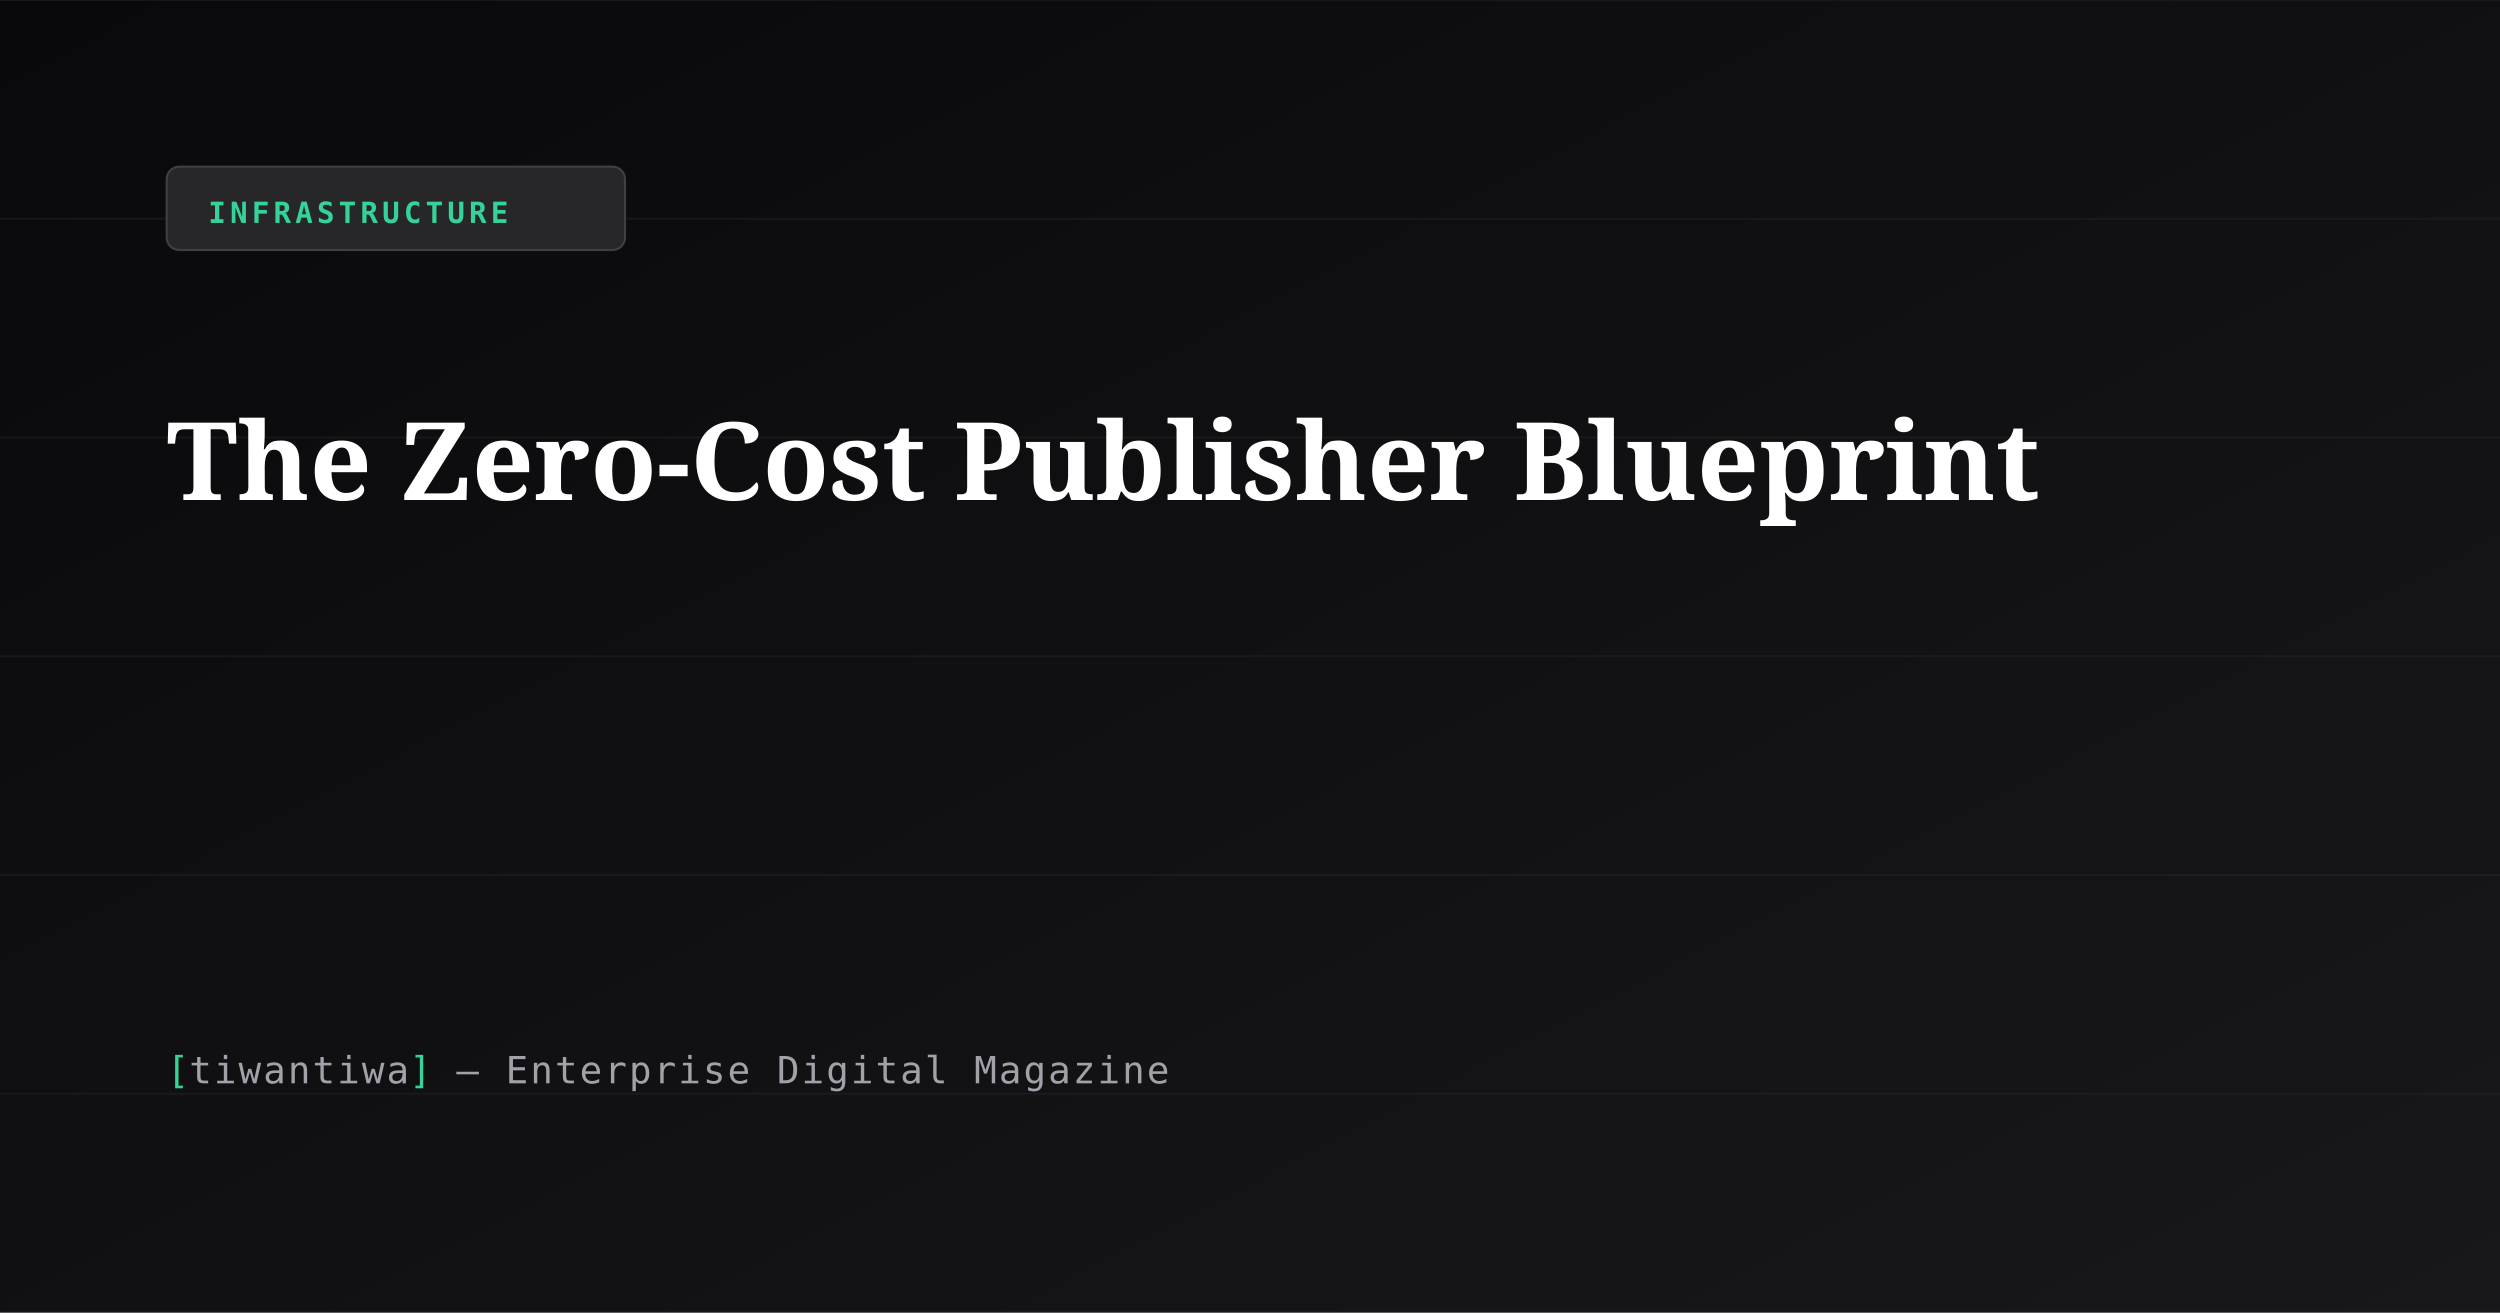
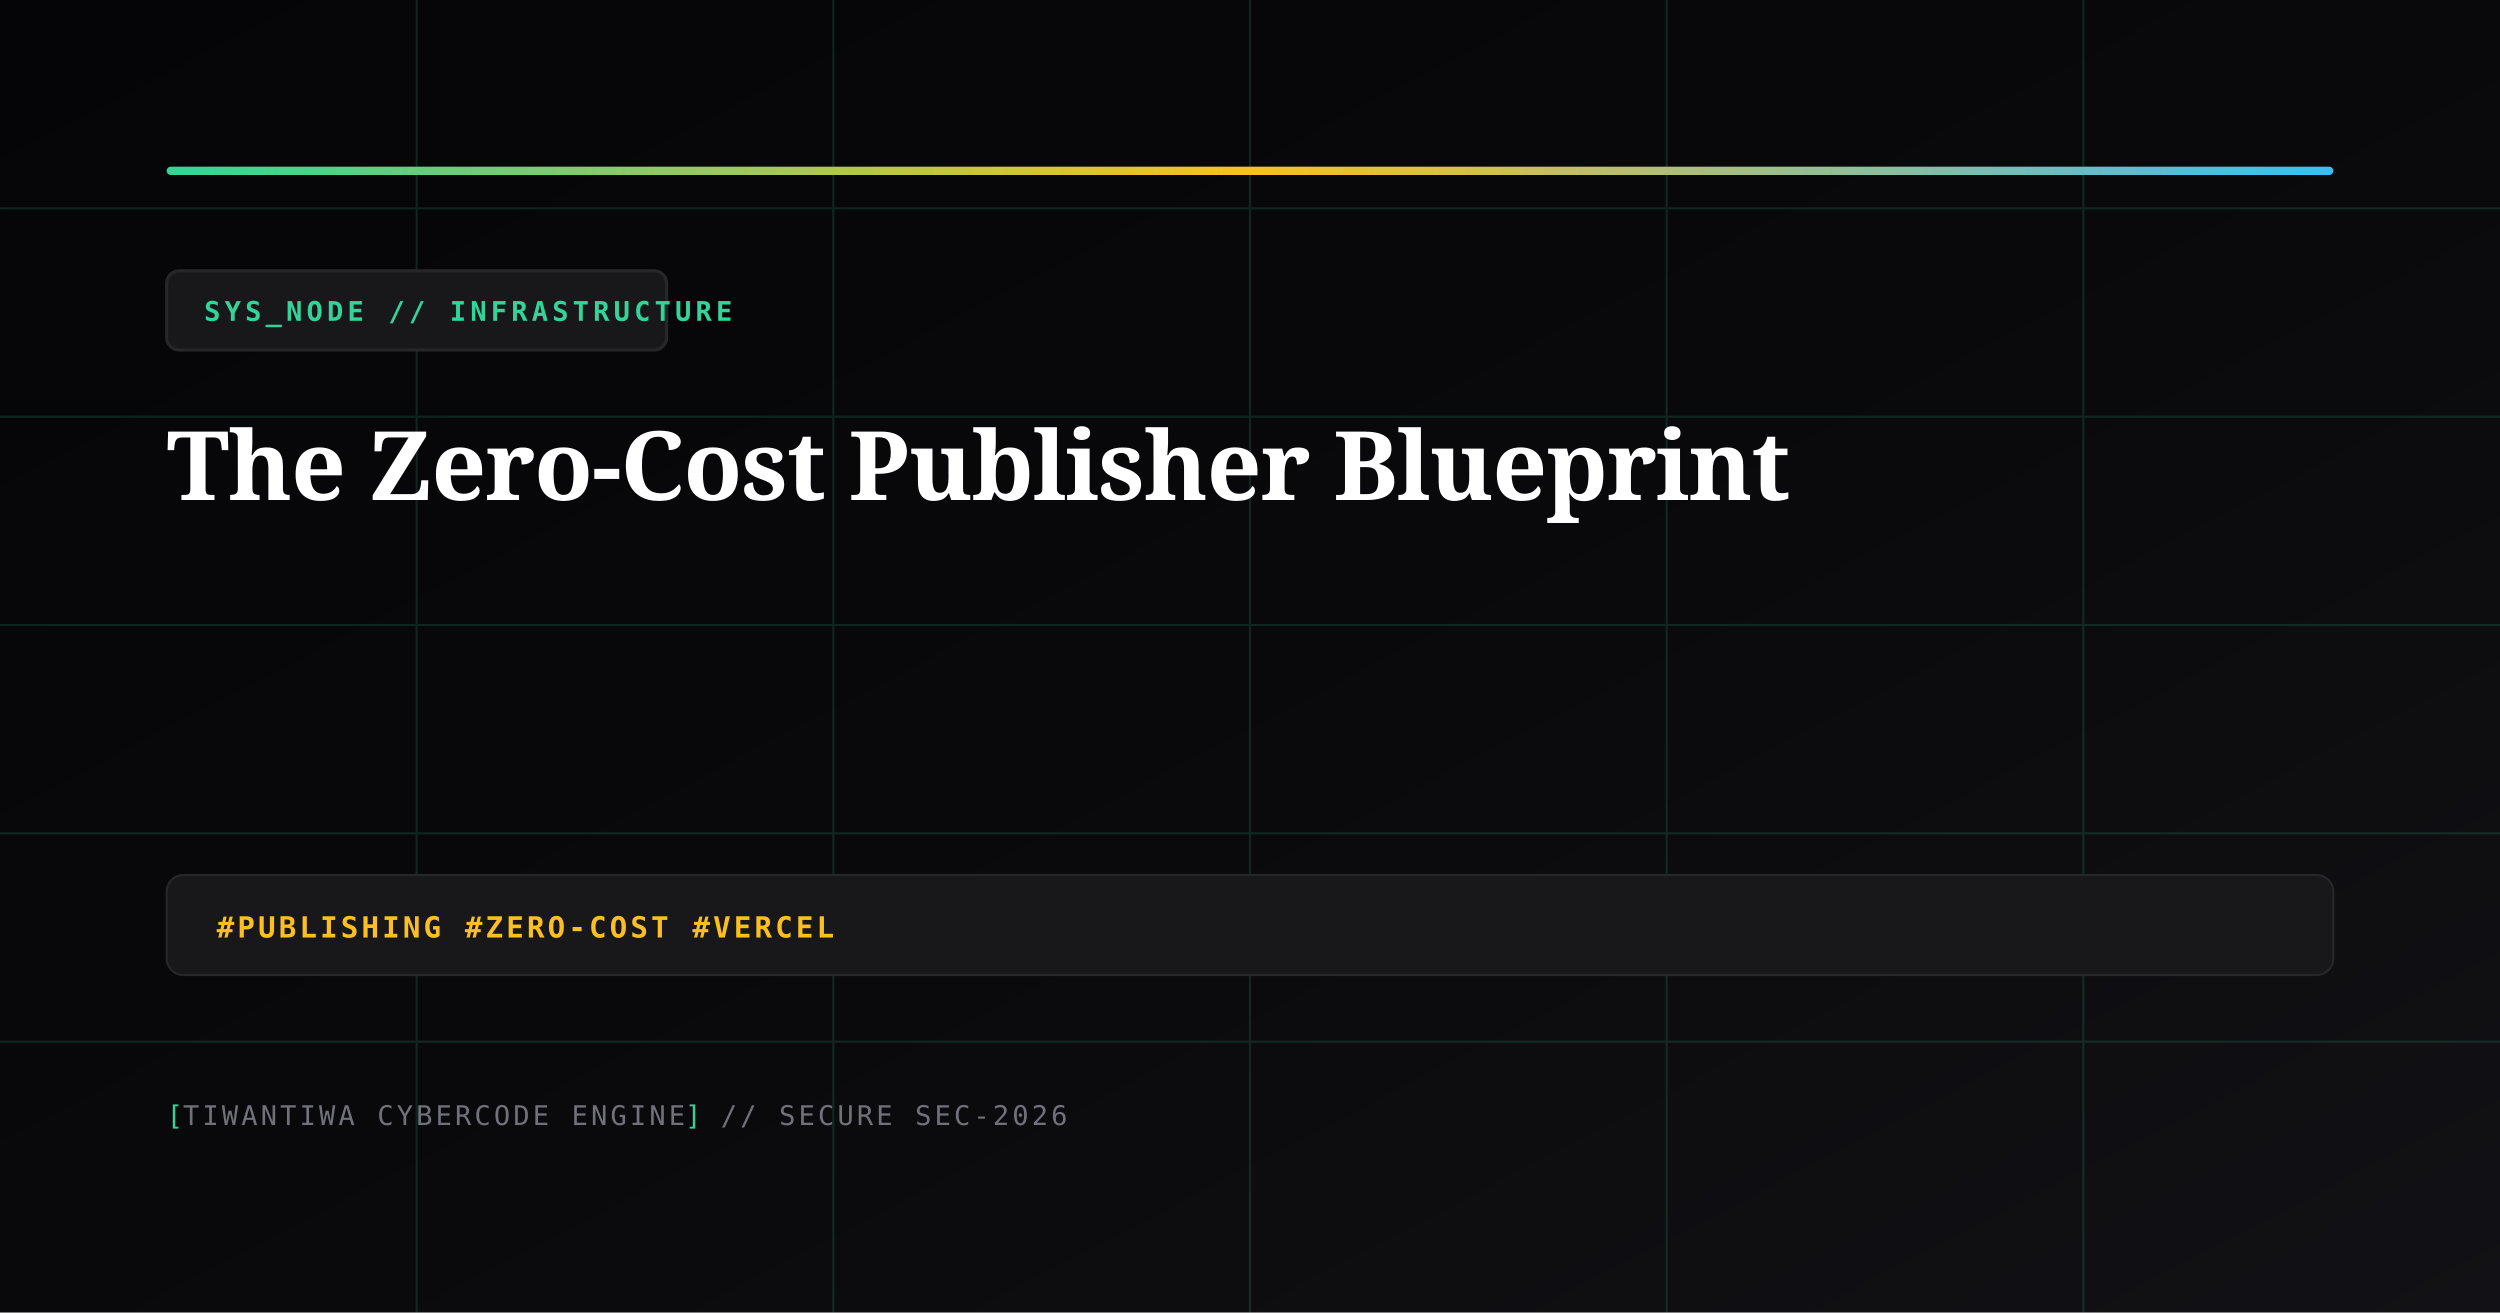
<svg xmlns="http://www.w3.org/2000/svg" viewBox="0 0 1200 630" width="1200" height="630">
  <defs>
    <linearGradient id="bg" x1="0%" y1="0%" x2="100%" y2="100%">
-       <stop offset="0%" stop-color="#09090b" />
-       <stop offset="100%" stop-color="#18181b" />
+       <stop offset="0%" stop-color="#050508" />
+       <stop offset="50%" stop-color="#09090b" />
+       <stop offset="100%" stop-color="#121216" />
    </linearGradient>
-     <linearGradient id="accent" x1="0%" y1="0%" x2="100%" y2="0%">
+     <linearGradient id="cyber-glow" x1="0%" y1="0%" x2="100%" y2="0%">
      <stop offset="0%" stop-color="#34d399" />
-       <stop offset="100%" stop-color="#10b981" />
+       <stop offset="50%" stop-color="#fbbf24" />
+       <stop offset="100%" stop-color="#38bdf8" />
    </linearGradient>
  </defs>
  <rect width="1200" height="630" fill="url(#bg)" />
-   <path d="M 0 0 L 1200 0 M 0 105 L 1200 105 M 0 210 L 1200 210 M 0 315 L 1200 315 M 0 420 L 1200 420 M 0 525 L 1200 525 M 0 630 L 1200 630" stroke="#27272a" stroke-width="1" opacity="0.4" />
-   <rect x="80" y="80" width="220" height="40" rx="6" fill="#27272a" stroke="#3f3f46" stroke-width="1" />
-   <text x="100" y="107" fill="#34d399" font-family="monospace" font-size="14" font-weight="bold" letter-spacing="2">INFRASTRUCTURE</text>
-   <text x="80" y="240" fill="#ffffff" font-family="serif" font-size="52" font-weight="bold" width="1040">
-     <tspan x="80" dy="0">The Zero-Cost Publisher Blueprint</tspan>
-   </text>
-   <g transform="translate(80, 520)">
-     <text x="0" y="0" fill="#a1a1aa" font-family="monospace" font-size="18" letter-spacing="1">
-       <tspan fill="#34d399">[</tspan>tiwantiwa<tspan fill="#34d399">]</tspan> — Enterprise Digital Magazine
+   <g opacity="0.15" stroke="#34d399" stroke-width="1">
+     <path d="M 0 100 L 1200 100 M 0 200 L 1200 200 M 0 300 L 1200 300 M 0 400 L 1200 400 M 0 500 L 1200 500" />
+     <path d="M 200 0 L 200 630 M 400 0 L 400 630 M 600 0 L 600 630 M 800 0 L 800 630 M 1000 0 L 1000 630" />
+   </g>
+   <rect x="80" y="80" width="1040" height="4" fill="url(#cyber-glow)" rx="2" />
+   <g transform="translate(80, 130)">
+     <rect x="0" y="0" width="240" height="38" rx="6" fill="#18181b" stroke="#27272a" stroke-width="1.5" />
+     <text x="18" y="24" fill="#34d399" font-family="monospace" font-size="13" font-weight="bold" letter-spacing="2">SYS_NODE // INFRASTRUCTURE</text>
+   </g>
+   <g transform="translate(80, 240)">
+     <text x="0" y="0" fill="#ffffff" font-family="serif" font-size="46" font-weight="bold" width="1040" letter-spacing="-0.5">
+       <tspan x="0" dy="0">The Zero-Cost Publisher Blueprint</tspan>
+     </text>
+   </g>
+   <g transform="translate(80, 420)">
+     <rect x="0" y="0" width="1040" height="48" rx="8" fill="#18181b" stroke="#27272a" stroke-width="1" />
+     <text x="24" y="30" fill="#fbbf24" font-family="monospace" font-size="14" font-weight="bold" letter-spacing="1.5">
+       #PUBLISHING   #ZERO-COST   #VERCEL
+     </text>
+   </g>
+   <g transform="translate(80, 540)">
+     <text x="0" y="0" font-family="monospace" font-size="13" fill="#71717a" letter-spacing="1.5">
+       <tspan fill="#34d399">[</tspan>TIWANTIWA CYBERCODE ENGINE<tspan fill="#34d399">]</tspan> // SECURE SEC-2026
    </text>
  </g>
</svg>
